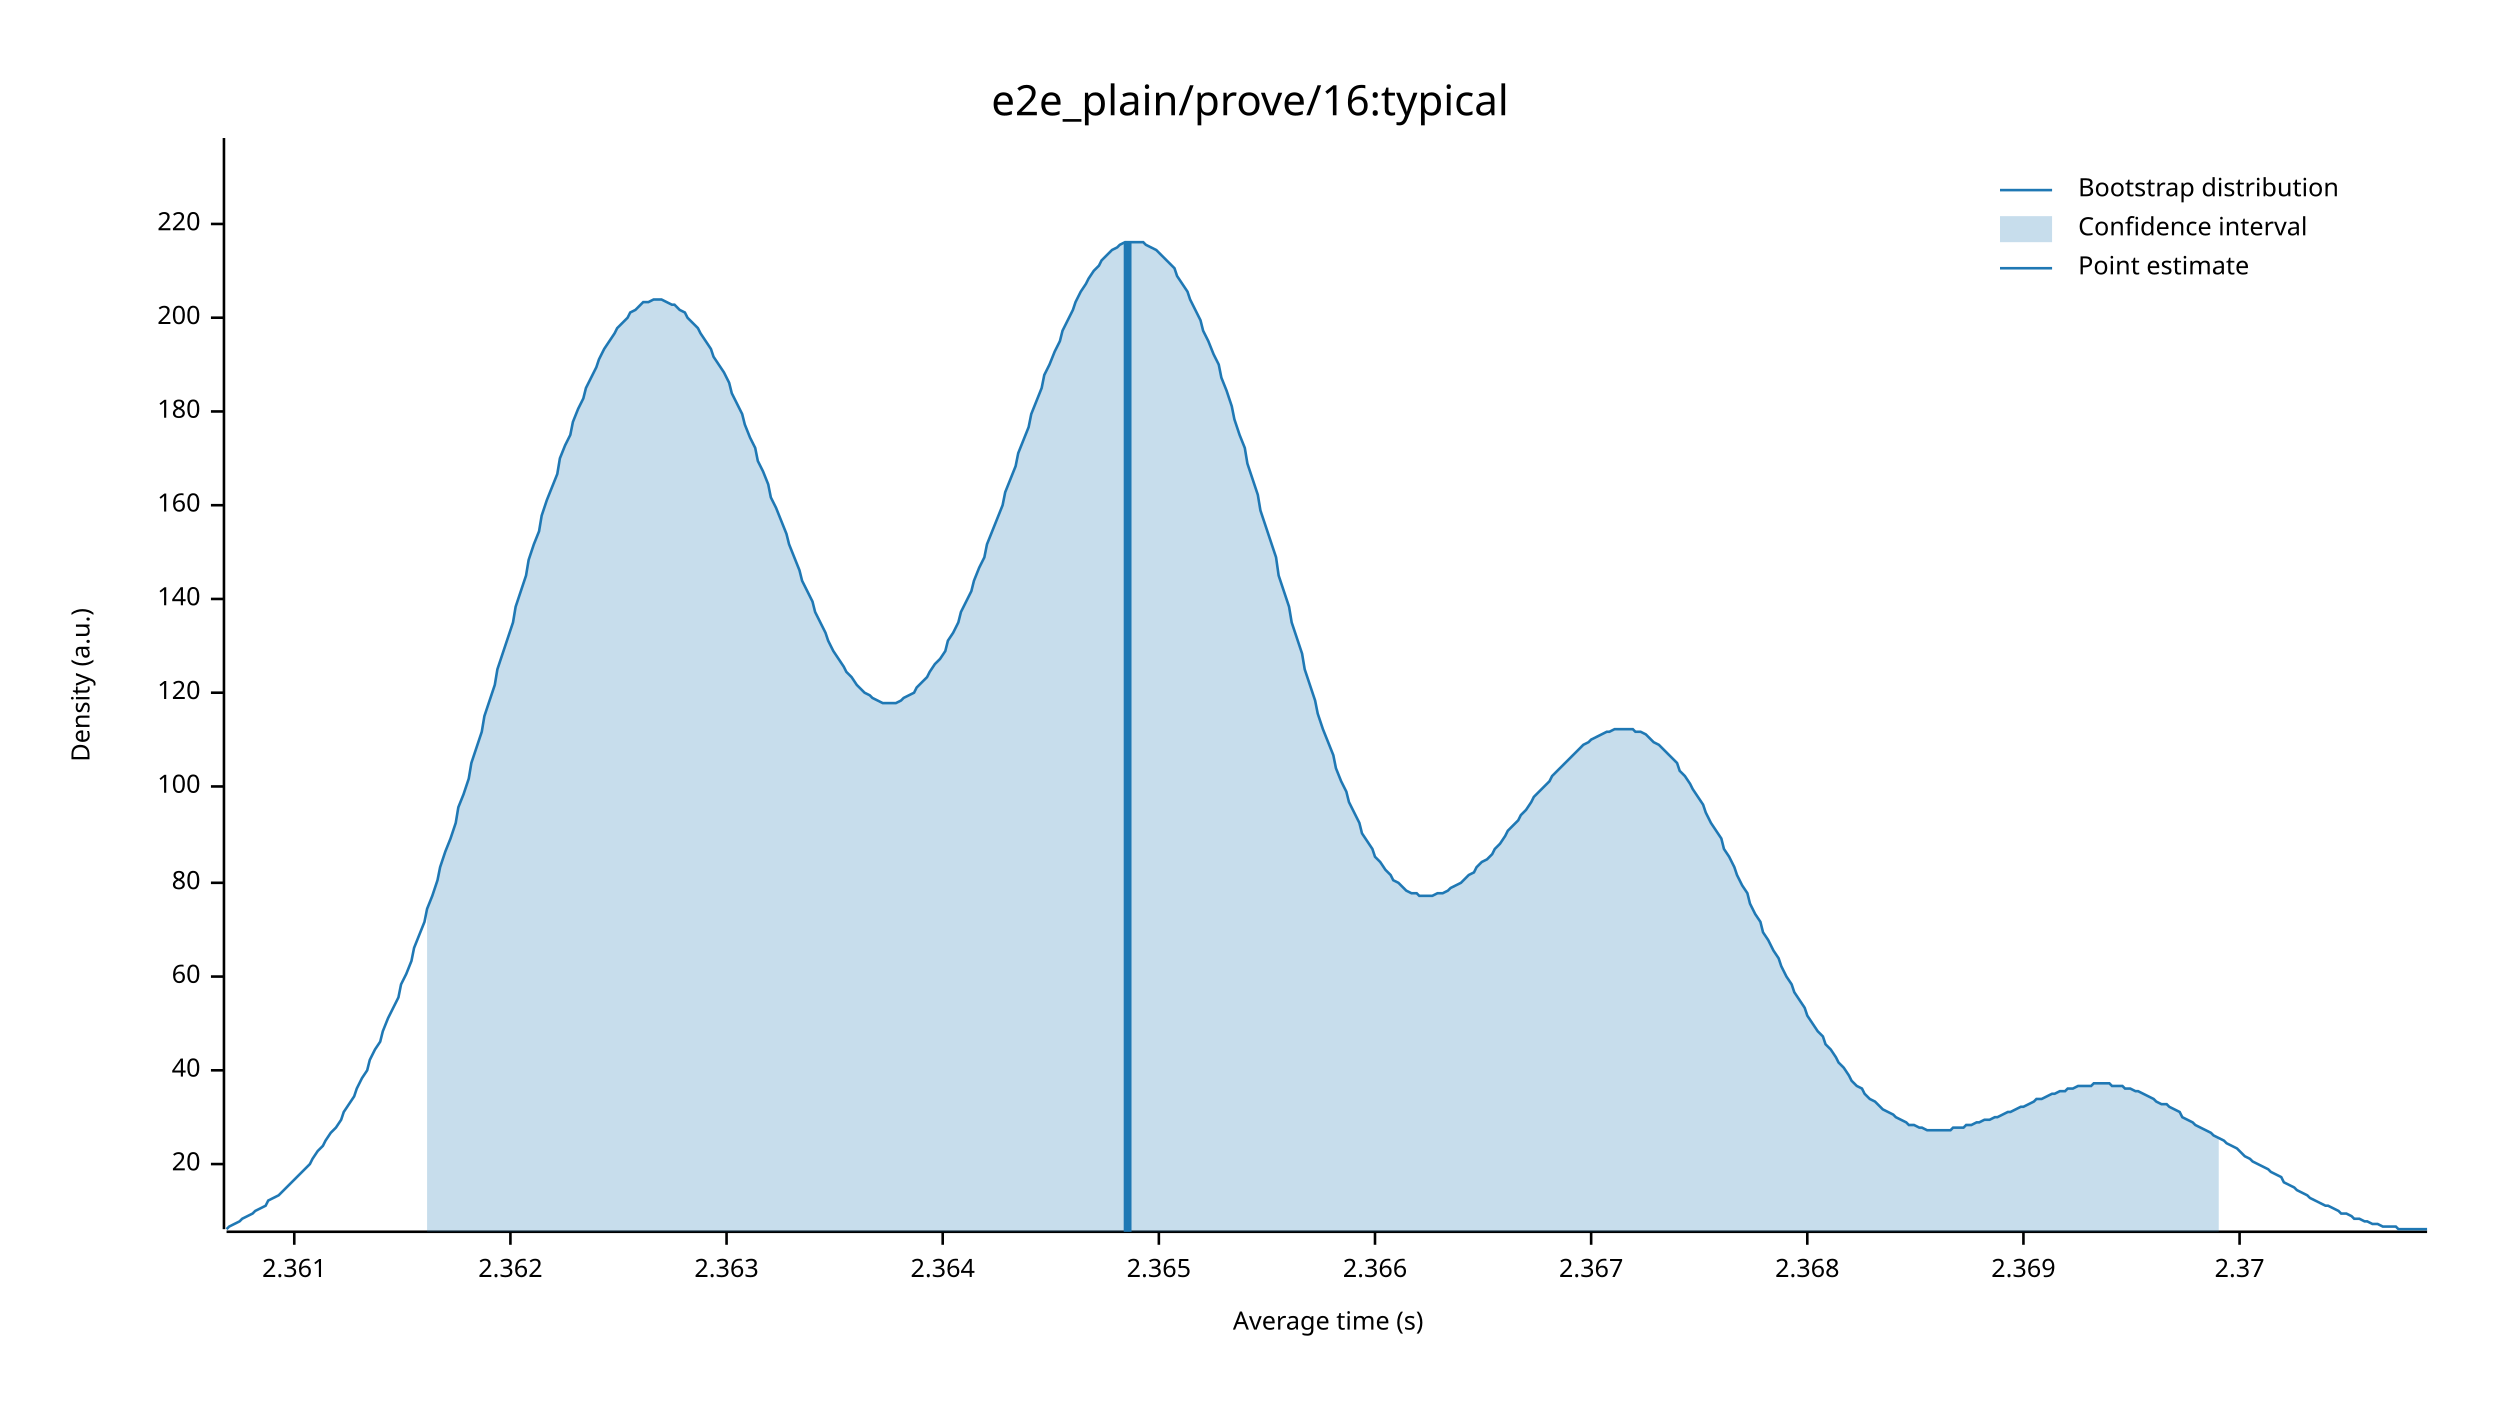
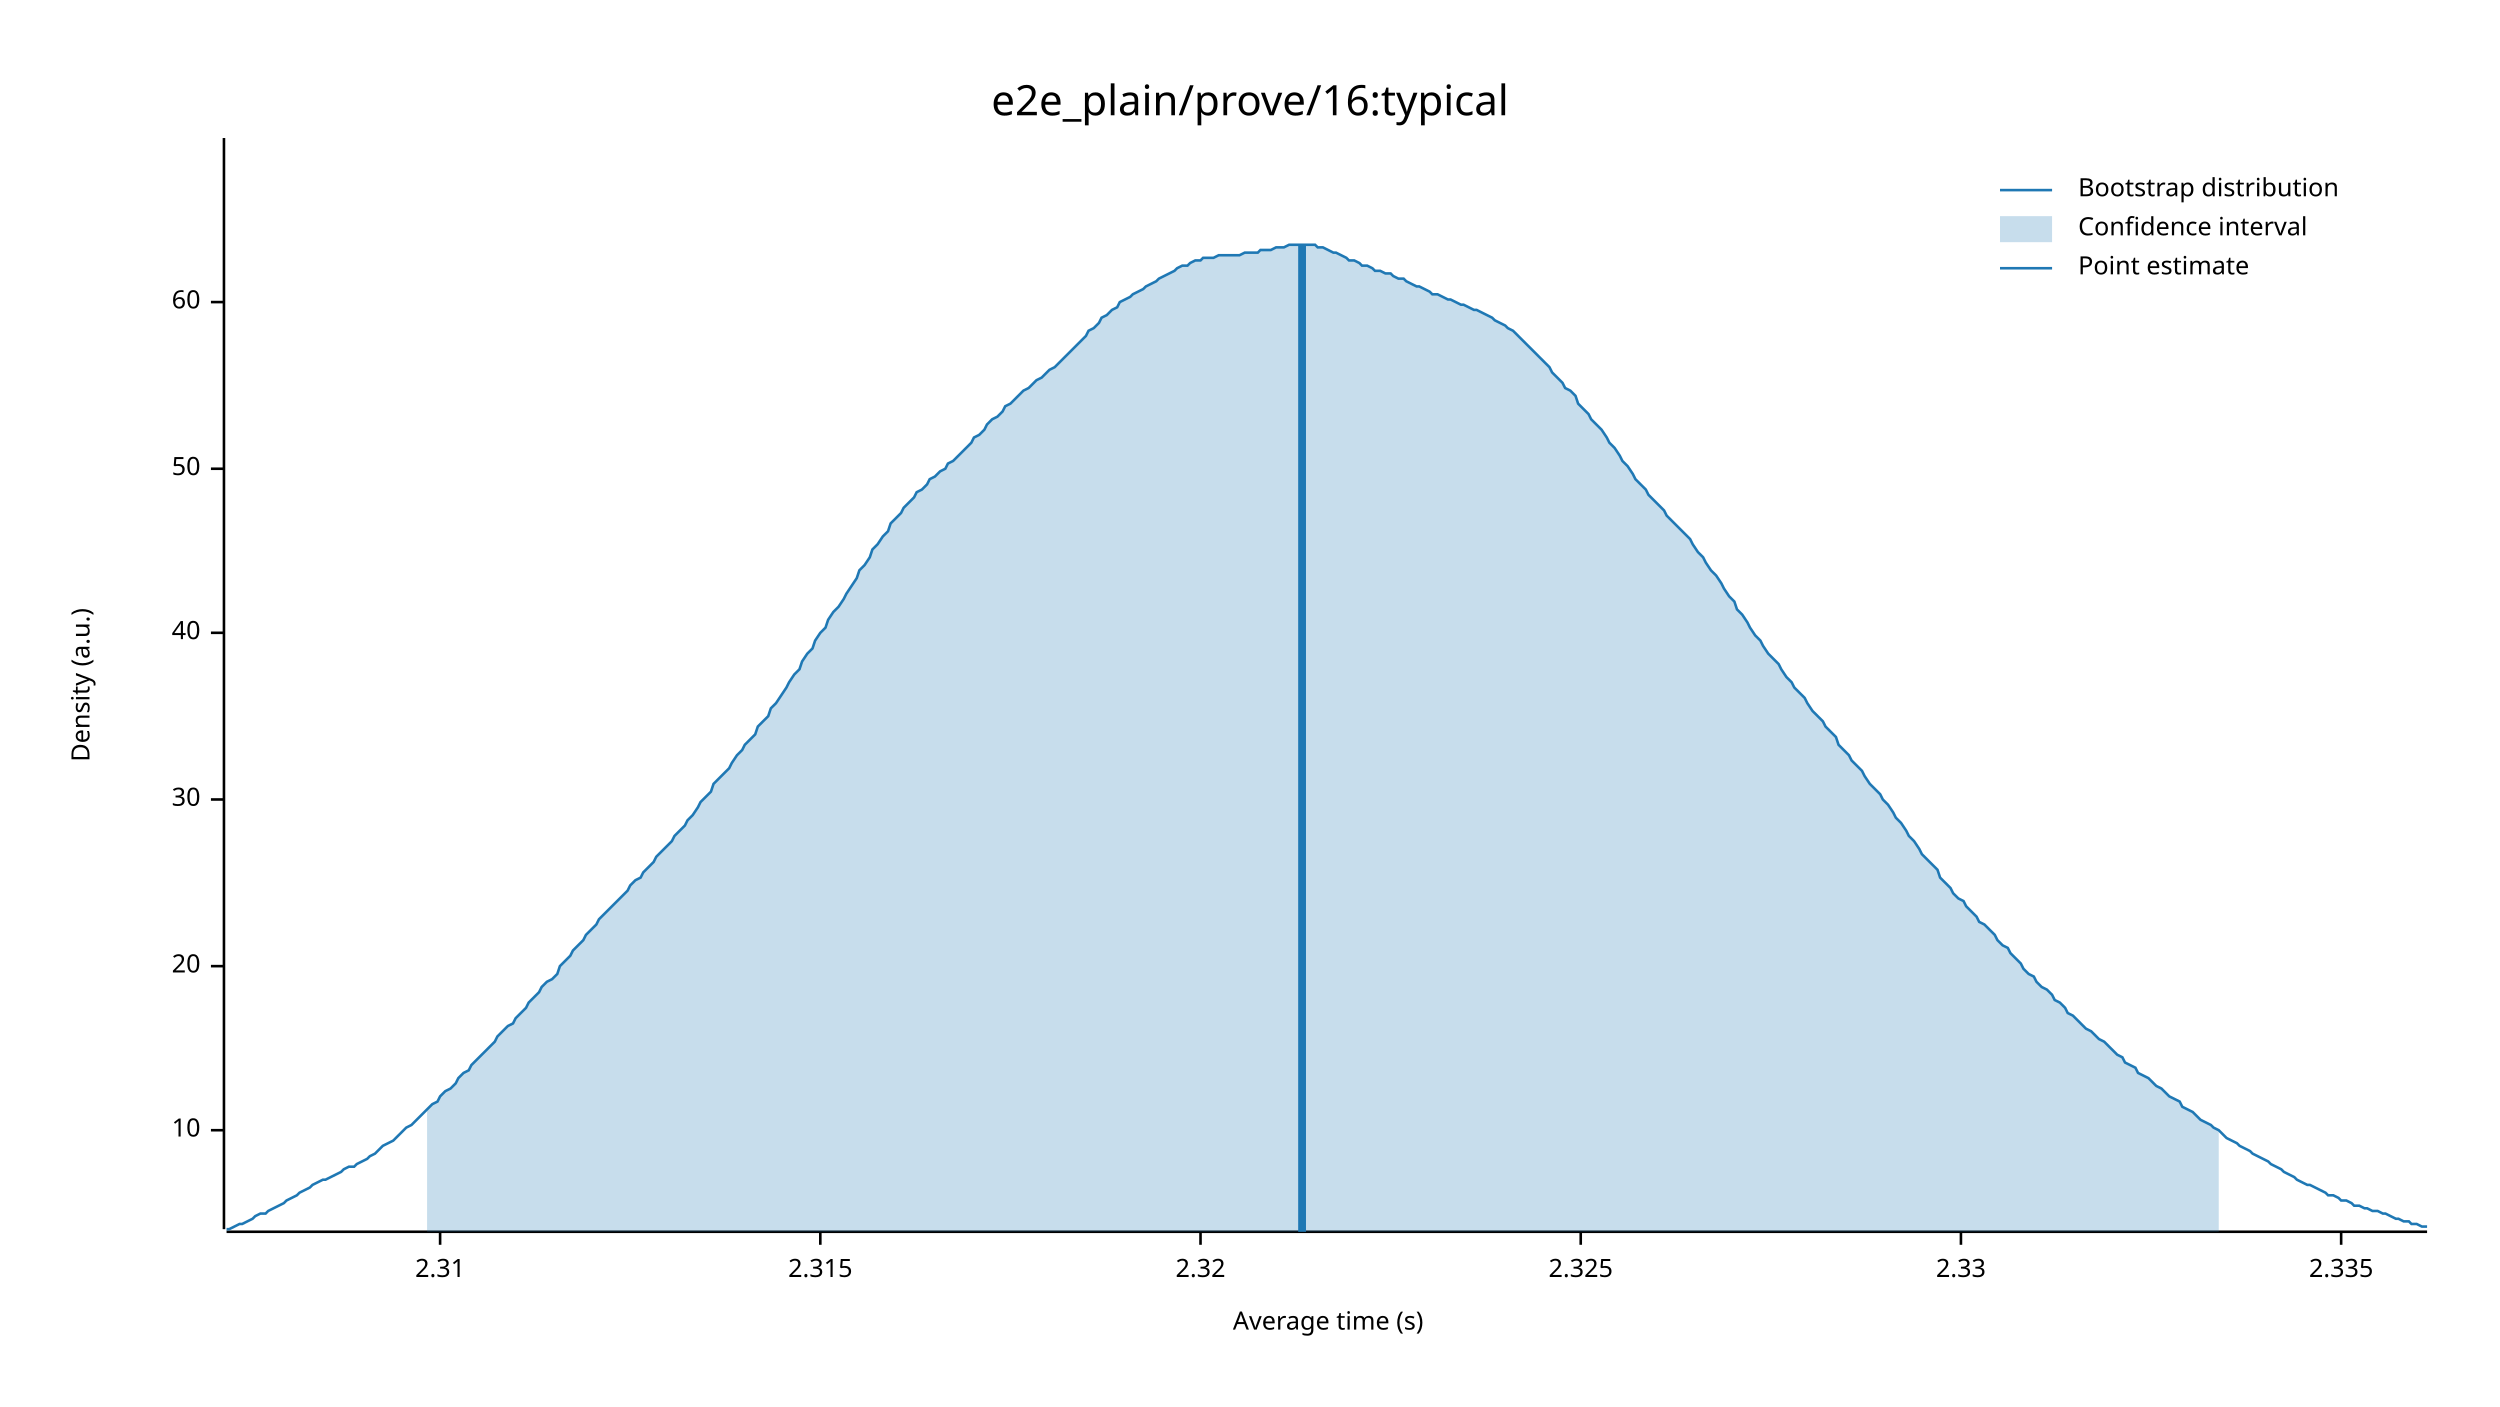
<svg xmlns="http://www.w3.org/2000/svg" width="960" height="540" viewBox="0 0 960 540">
  <text x="480" y="32" dy="0.76em" text-anchor="middle" font-family="sans-serif" font-size="16.129" opacity="1" fill="#000000">
e2e_plain/prove/16:typical
</text>
  <text x="27" y="263" dy="0.76em" text-anchor="middle" font-family="sans-serif" font-size="9.677" opacity="1" fill="#000000" transform="rotate(270, 27, 263)">
Density (a.u.)
</text>
  <text x="510" y="513" dy="-0.5ex" text-anchor="middle" font-family="sans-serif" font-size="9.677" opacity="1" fill="#000000">
Average time (s)
</text>
  <polyline fill="none" opacity="1" stroke="#000000" stroke-width="1" points="86,53 86,472 " />
-   <text x="77" y="447" dy="0.5ex" text-anchor="end" font-family="sans-serif" font-size="9.677" opacity="1" fill="#000000">
+   <text x="77" y="434" dy="0.5ex" text-anchor="end" font-family="sans-serif" font-size="9.677" opacity="1" fill="#000000">
+ 10
+ </text>
+   <polyline fill="none" opacity="1" stroke="#000000" stroke-width="1" points="81,434 86,434 " />
+   <text x="77" y="371" dy="0.5ex" text-anchor="end" font-family="sans-serif" font-size="9.677" opacity="1" fill="#000000">
20
</text>
-   <polyline fill="none" opacity="1" stroke="#000000" stroke-width="1" points="81,447 86,447 " />
-   <text x="77" y="411" dy="0.5ex" text-anchor="end" font-family="sans-serif" font-size="9.677" opacity="1" fill="#000000">
+   <polyline fill="none" opacity="1" stroke="#000000" stroke-width="1" points="81,371 86,371 " />
+   <text x="77" y="307" dy="0.5ex" text-anchor="end" font-family="sans-serif" font-size="9.677" opacity="1" fill="#000000">
+ 30
+ </text>
+   <polyline fill="none" opacity="1" stroke="#000000" stroke-width="1" points="81,307 86,307 " />
+   <text x="77" y="243" dy="0.5ex" text-anchor="end" font-family="sans-serif" font-size="9.677" opacity="1" fill="#000000">
40
</text>
-   <polyline fill="none" opacity="1" stroke="#000000" stroke-width="1" points="81,411 86,411 " />
-   <text x="77" y="375" dy="0.5ex" text-anchor="end" font-family="sans-serif" font-size="9.677" opacity="1" fill="#000000">
+   <polyline fill="none" opacity="1" stroke="#000000" stroke-width="1" points="81,243 86,243 " />
+   <text x="77" y="180" dy="0.5ex" text-anchor="end" font-family="sans-serif" font-size="9.677" opacity="1" fill="#000000">
+ 50
+ </text>
+   <polyline fill="none" opacity="1" stroke="#000000" stroke-width="1" points="81,180 86,180 " />
+   <text x="77" y="116" dy="0.5ex" text-anchor="end" font-family="sans-serif" font-size="9.677" opacity="1" fill="#000000">
60
</text>
-   <polyline fill="none" opacity="1" stroke="#000000" stroke-width="1" points="81,375 86,375 " />
-   <text x="77" y="339" dy="0.5ex" text-anchor="end" font-family="sans-serif" font-size="9.677" opacity="1" fill="#000000">
- 80
+   <polyline fill="none" opacity="1" stroke="#000000" stroke-width="1" points="81,116 86,116 " />
+   <polyline fill="none" opacity="1" stroke="#000000" stroke-width="1" points="87,473 932,473 " />
+   <text x="169" y="483" dy="0.76em" text-anchor="middle" font-family="sans-serif" font-size="9.677" opacity="1" fill="#000000">
+ 2.31
</text>
-   <polyline fill="none" opacity="1" stroke="#000000" stroke-width="1" points="81,339 86,339 " />
-   <text x="77" y="302" dy="0.5ex" text-anchor="end" font-family="sans-serif" font-size="9.677" opacity="1" fill="#000000">
- 100
+   <polyline fill="none" opacity="1" stroke="#000000" stroke-width="1" points="169,473 169,478 " />
+   <text x="315" y="483" dy="0.76em" text-anchor="middle" font-family="sans-serif" font-size="9.677" opacity="1" fill="#000000">
+ 2.315
</text>
-   <polyline fill="none" opacity="1" stroke="#000000" stroke-width="1" points="81,302 86,302 " />
-   <text x="77" y="266" dy="0.5ex" text-anchor="end" font-family="sans-serif" font-size="9.677" opacity="1" fill="#000000">
- 120
+   <polyline fill="none" opacity="1" stroke="#000000" stroke-width="1" points="315,473 315,478 " />
+   <text x="461" y="483" dy="0.76em" text-anchor="middle" font-family="sans-serif" font-size="9.677" opacity="1" fill="#000000">
+ 2.32
</text>
-   <polyline fill="none" opacity="1" stroke="#000000" stroke-width="1" points="81,266 86,266 " />
-   <text x="77" y="230" dy="0.5ex" text-anchor="end" font-family="sans-serif" font-size="9.677" opacity="1" fill="#000000">
- 140
+   <polyline fill="none" opacity="1" stroke="#000000" stroke-width="1" points="461,473 461,478 " />
+   <text x="607" y="483" dy="0.76em" text-anchor="middle" font-family="sans-serif" font-size="9.677" opacity="1" fill="#000000">
+ 2.325
</text>
-   <polyline fill="none" opacity="1" stroke="#000000" stroke-width="1" points="81,230 86,230 " />
-   <text x="77" y="194" dy="0.5ex" text-anchor="end" font-family="sans-serif" font-size="9.677" opacity="1" fill="#000000">
- 160
+   <polyline fill="none" opacity="1" stroke="#000000" stroke-width="1" points="607,473 607,478 " />
+   <text x="753" y="483" dy="0.76em" text-anchor="middle" font-family="sans-serif" font-size="9.677" opacity="1" fill="#000000">
+ 2.33
</text>
-   <polyline fill="none" opacity="1" stroke="#000000" stroke-width="1" points="81,194 86,194 " />
-   <text x="77" y="158" dy="0.5ex" text-anchor="end" font-family="sans-serif" font-size="9.677" opacity="1" fill="#000000">
- 180
+   <polyline fill="none" opacity="1" stroke="#000000" stroke-width="1" points="753,473 753,478 " />
+   <text x="899" y="483" dy="0.76em" text-anchor="middle" font-family="sans-serif" font-size="9.677" opacity="1" fill="#000000">
+ 2.335
</text>
-   <polyline fill="none" opacity="1" stroke="#000000" stroke-width="1" points="81,158 86,158 " />
-   <text x="77" y="122" dy="0.5ex" text-anchor="end" font-family="sans-serif" font-size="9.677" opacity="1" fill="#000000">
- 200
- </text>
-   <polyline fill="none" opacity="1" stroke="#000000" stroke-width="1" points="81,122 86,122 " />
-   <text x="77" y="86" dy="0.5ex" text-anchor="end" font-family="sans-serif" font-size="9.677" opacity="1" fill="#000000">
- 220
- </text>
-   <polyline fill="none" opacity="1" stroke="#000000" stroke-width="1" points="81,86 86,86 " />
-   <polyline fill="none" opacity="1" stroke="#000000" stroke-width="1" points="87,473 932,473 " />
-   <text x="113" y="483" dy="0.76em" text-anchor="middle" font-family="sans-serif" font-size="9.677" opacity="1" fill="#000000">
- 2.361
- </text>
-   <polyline fill="none" opacity="1" stroke="#000000" stroke-width="1" points="113,473 113,478 " />
-   <text x="196" y="483" dy="0.76em" text-anchor="middle" font-family="sans-serif" font-size="9.677" opacity="1" fill="#000000">
- 2.362
- </text>
-   <polyline fill="none" opacity="1" stroke="#000000" stroke-width="1" points="196,473 196,478 " />
-   <text x="279" y="483" dy="0.76em" text-anchor="middle" font-family="sans-serif" font-size="9.677" opacity="1" fill="#000000">
- 2.363
- </text>
-   <polyline fill="none" opacity="1" stroke="#000000" stroke-width="1" points="279,473 279,478 " />
-   <text x="362" y="483" dy="0.76em" text-anchor="middle" font-family="sans-serif" font-size="9.677" opacity="1" fill="#000000">
- 2.364
- </text>
-   <polyline fill="none" opacity="1" stroke="#000000" stroke-width="1" points="362,473 362,478 " />
-   <text x="445" y="483" dy="0.76em" text-anchor="middle" font-family="sans-serif" font-size="9.677" opacity="1" fill="#000000">
- 2.365
- </text>
-   <polyline fill="none" opacity="1" stroke="#000000" stroke-width="1" points="445,473 445,478 " />
-   <text x="528" y="483" dy="0.76em" text-anchor="middle" font-family="sans-serif" font-size="9.677" opacity="1" fill="#000000">
- 2.366
- </text>
-   <polyline fill="none" opacity="1" stroke="#000000" stroke-width="1" points="528,473 528,478 " />
-   <text x="611" y="483" dy="0.76em" text-anchor="middle" font-family="sans-serif" font-size="9.677" opacity="1" fill="#000000">
- 2.367
- </text>
-   <polyline fill="none" opacity="1" stroke="#000000" stroke-width="1" points="611,473 611,478 " />
-   <text x="694" y="483" dy="0.76em" text-anchor="middle" font-family="sans-serif" font-size="9.677" opacity="1" fill="#000000">
- 2.368
- </text>
-   <polyline fill="none" opacity="1" stroke="#000000" stroke-width="1" points="694,473 694,478 " />
-   <text x="777" y="483" dy="0.76em" text-anchor="middle" font-family="sans-serif" font-size="9.677" opacity="1" fill="#000000">
- 2.369
- </text>
-   <polyline fill="none" opacity="1" stroke="#000000" stroke-width="1" points="777,473 777,478 " />
-   <text x="860" y="483" dy="0.76em" text-anchor="middle" font-family="sans-serif" font-size="9.677" opacity="1" fill="#000000">
- 2.37
- </text>
-   <polyline fill="none" opacity="1" stroke="#000000" stroke-width="1" points="860,473 860,478 " />
-   <polyline fill="none" opacity="1" stroke="#1F78B4" stroke-width="1" points="87,472 88,471 90,470 92,469 93,468 95,467 97,466 98,465 100,464 102,463 103,461 105,460 107,459 109,457 110,456 112,454 114,452 115,451 117,449 119,447 120,445 122,442 124,440 125,438 127,435 129,433 131,430 132,427 134,424 136,421 137,418 139,414 141,411 142,407 144,403 146,400 147,396 149,391 151,387 153,383 154,378 156,374 158,369 159,364 161,359 163,354 164,349 166,344 168,338 169,333 171,327 173,322 175,316 176,310 178,305 180,299 181,293 183,287 185,281 186,275 188,269 190,263 191,257 193,251 195,245 197,239 198,233 200,227 202,221 203,215 205,209 207,204 208,198 210,192 212,187 214,182 215,176 217,171 219,167 220,162 222,157 224,153 225,149 227,145 229,141 230,138 232,134 234,131 236,128 237,126 239,124 241,122 242,120 244,119 246,117 247,116 249,116 251,115 252,115 254,115 256,116 258,117 259,117 261,119 263,120 264,122 266,124 268,126 269,128 271,131 273,134 274,137 276,140 278,143 280,147 281,151 283,155 285,159 286,163 288,168 290,172 291,177 293,181 295,186 296,191 298,195 300,200 302,205 303,209 305,214 307,219 308,223 310,227 312,231 313,235 315,239 317,243 318,246 320,250 322,253 324,256 325,258 327,260 329,263 330,264 332,266 334,267 335,268 337,269 339,270 341,270 342,270 344,270 346,269 347,268 349,267 351,266 352,264 354,262 356,260 357,258 359,255 361,253 363,250 364,246 366,243 368,239 369,235 371,231 373,227 374,223 376,218 378,214 379,209 381,204 383,199 385,194 386,189 388,184 390,179 391,174 393,169 395,164 396,159 398,154 400,149 401,144 403,140 405,135 407,131 408,127 410,123 412,119 413,116 415,112 417,109 418,107 420,104 422,102 423,100 425,98 427,96 429,95 430,94 432,93 434,93 435,93 437,93 439,93 440,94 442,95 444,96 445,97 447,99 449,101 451,103 452,106 454,109 456,112 457,115 459,119 461,123 462,127 464,131 466,136 468,140 469,145 471,150 473,156 474,161 476,167 478,172 479,178 481,184 483,190 484,196 486,202 488,208 490,214 491,221 493,227 495,233 496,239 498,245 500,251 501,257 503,263 505,269 506,274 508,280 510,285 512,290 513,295 515,300 517,304 518,308 520,312 522,316 523,320 525,323 527,326 528,329 530,331 532,334 534,336 535,338 537,339 539,341 540,342 542,343 544,343 545,344 547,344 549,344 550,344 552,343 554,343 556,342 557,341 559,340 561,339 562,338 564,336 566,335 567,333 569,331 571,330 573,328 574,326 576,324 578,321 579,319 581,317 583,315 584,313 586,311 588,308 589,306 591,304 593,302 595,300 596,298 598,296 600,294 601,293 603,291 605,289 606,288 608,286 610,285 611,284 613,283 615,282 617,281 618,281 620,280 622,280 623,280 625,280 627,280 628,281 630,281 632,282 633,283 635,285 637,286 639,288 640,289 642,291 644,293 645,296 647,298 649,301 650,303 652,306 654,309 655,312 657,316 659,319 661,322 662,326 664,329 666,333 667,336 669,340 671,343 672,347 674,351 676,354 677,358 679,361 681,365 683,368 684,371 686,375 688,378 689,381 691,384 693,387 694,390 696,393 698,396 700,398 701,401 703,403 705,406 706,408 708,410 710,413 711,415 713,417 715,418 716,420 718,422 720,423 722,425 723,426 725,427 727,428 728,429 730,430 732,431 733,432 735,432 737,433 738,433 740,434 742,434 744,434 745,434 747,434 749,434 750,433 752,433 754,433 755,432 757,432 759,431 760,431 762,430 764,430 766,429 767,429 769,428 771,427 772,427 774,426 776,425 777,425 779,424 781,423 782,422 784,422 786,421 788,420 789,420 791,419 793,419 794,418 796,418 798,417 799,417 801,417 803,417 804,416 806,416 808,416 810,416 811,417 813,417 815,417 816,418 818,418 820,419 821,419 823,420 825,421 827,422 828,423 830,424 832,424 833,425 835,426 837,427 838,429 840,430 842,431 843,432 845,433 847,434 849,435 850,436 852,437 854,438 855,439 857,440 859,441 860,442 862,444 864,445 865,446 867,447 869,448 871,449 872,450 874,451 876,452 877,454 879,455 881,456 882,457 884,458 886,459 887,460 889,461 891,462 893,463 894,463 896,464 898,465 899,466 901,466 903,467 904,468 906,468 908,469 909,469 911,470 913,470 915,471 916,471 918,471 920,471 921,472 923,472 925,472 926,472 928,472 930,472 932,472 " />
-   <polygon opacity="0.25" fill="#1F78B4" points="164,349 166,344 168,338 169,333 171,327 173,322 175,316 176,310 178,305 180,299 181,293 183,287 185,281 186,275 188,269 190,263 191,257 193,251 195,245 197,239 198,233 200,227 202,221 203,215 205,209 207,204 208,198 210,192 212,187 214,182 215,176 217,171 219,167 220,162 222,157 224,153 225,149 227,145 229,141 230,138 232,134 234,131 236,128 237,126 239,124 241,122 242,120 244,119 246,117 247,116 249,116 251,115 252,115 254,115 256,116 258,117 259,117 261,119 263,120 264,122 266,124 268,126 269,128 271,131 273,134 274,137 276,140 278,143 280,147 281,151 283,155 285,159 286,163 288,168 290,172 291,177 293,181 295,186 296,191 298,195 300,200 302,205 303,209 305,214 307,219 308,223 310,227 312,231 313,235 315,239 317,243 318,246 320,250 322,253 324,256 325,258 327,260 329,263 330,264 332,266 334,267 335,268 337,269 339,270 341,270 342,270 344,270 346,269 347,268 349,267 351,266 352,264 354,262 356,260 357,258 359,255 361,253 363,250 364,246 366,243 368,239 369,235 371,231 373,227 374,223 376,218 378,214 379,209 381,204 383,199 385,194 386,189 388,184 390,179 391,174 393,169 395,164 396,159 398,154 400,149 401,144 403,140 405,135 407,131 408,127 410,123 412,119 413,116 415,112 417,109 418,107 420,104 422,102 423,100 425,98 427,96 429,95 430,94 432,93 434,93 435,93 437,93 439,93 440,94 442,95 444,96 445,97 447,99 449,101 451,103 452,106 454,109 456,112 457,115 459,119 461,123 462,127 464,131 466,136 468,140 469,145 471,150 473,156 474,161 476,167 478,172 479,178 481,184 483,190 484,196 486,202 488,208 490,214 491,221 493,227 495,233 496,239 498,245 500,251 501,257 503,263 505,269 506,274 508,280 510,285 512,290 513,295 515,300 517,304 518,308 520,312 522,316 523,320 525,323 527,326 528,329 530,331 532,334 534,336 535,338 537,339 539,341 540,342 542,343 544,343 545,344 547,344 549,344 550,344 552,343 554,343 556,342 557,341 559,340 561,339 562,338 564,336 566,335 567,333 569,331 571,330 573,328 574,326 576,324 578,321 579,319 581,317 583,315 584,313 586,311 588,308 589,306 591,304 593,302 595,300 596,298 598,296 600,294 601,293 603,291 605,289 606,288 608,286 610,285 611,284 613,283 615,282 617,281 618,281 620,280 622,280 623,280 625,280 627,280 628,281 630,281 632,282 633,283 635,285 637,286 639,288 640,289 642,291 644,293 645,296 647,298 649,301 650,303 652,306 654,309 655,312 657,316 659,319 661,322 662,326 664,329 666,333 667,336 669,340 671,343 672,347 674,351 676,354 677,358 679,361 681,365 683,368 684,371 686,375 688,378 689,381 691,384 693,387 694,390 696,393 698,396 700,398 701,401 703,403 705,406 706,408 708,410 710,413 711,415 713,417 715,418 716,420 718,422 720,423 722,425 723,426 725,427 727,428 728,429 730,430 732,431 733,432 735,432 737,433 738,433 740,434 742,434 744,434 745,434 747,434 749,434 750,433 752,433 754,433 755,432 757,432 759,431 760,431 762,430 764,430 766,429 767,429 769,428 771,427 772,427 774,426 776,425 777,425 779,424 781,423 782,422 784,422 786,421 788,420 789,420 791,419 793,419 794,418 796,418 798,417 799,417 801,417 803,417 804,416 806,416 808,416 810,416 811,417 813,417 815,417 816,418 818,418 820,419 821,419 823,420 825,421 827,422 828,423 830,424 832,424 833,425 835,426 837,427 838,429 840,430 842,431 843,432 845,433 847,434 849,435 850,436 852,437 852,473 164,473 " />
-   <polyline fill="none" opacity="1" stroke="#1F78B4" stroke-width="3" points="433,473 433,93 " />
+   <polyline fill="none" opacity="1" stroke="#000000" stroke-width="1" points="899,473 899,478 " />
+   <polyline fill="none" opacity="1" stroke="#1F78B4" stroke-width="1" points="87,472 88,472 90,471 92,470 93,470 95,469 97,468 98,467 100,466 102,466 103,465 105,464 107,463 109,462 110,461 112,460 114,459 115,458 117,457 119,456 120,455 122,454 124,453 125,453 127,452 129,451 131,450 132,449 134,448 136,448 137,447 139,446 141,445 142,444 144,443 146,441 147,440 149,439 151,438 153,436 154,435 156,433 158,432 159,431 161,429 163,427 164,426 166,424 168,423 169,421 171,419 173,418 175,416 176,414 178,412 180,411 181,409 183,407 185,405 186,404 188,402 190,400 191,398 193,396 195,394 197,393 198,391 200,389 202,387 203,385 205,383 207,381 208,379 210,377 212,376 214,374 215,371 217,369 219,367 220,365 222,363 224,361 225,359 227,357 229,355 230,353 232,351 234,349 236,347 237,346 239,344 241,342 242,340 244,338 246,337 247,335 249,333 251,331 252,329 254,327 256,325 258,323 259,321 261,319 263,317 264,315 266,313 268,310 269,308 271,306 273,304 274,301 276,299 278,297 280,295 281,293 283,290 285,288 286,286 288,284 290,282 291,279 293,277 295,275 296,272 298,270 300,267 302,264 303,262 305,259 307,257 308,254 310,251 312,249 313,246 315,243 317,241 318,238 320,235 322,233 324,230 325,228 327,225 329,222 330,219 332,217 334,214 335,211 337,209 339,206 341,204 342,201 344,199 346,197 347,195 349,193 351,191 352,189 354,188 356,186 357,184 359,183 361,181 363,180 364,178 366,177 368,175 369,174 371,172 373,170 374,168 376,167 378,165 379,163 381,161 383,160 385,158 386,156 388,155 390,153 391,152 393,150 395,149 396,148 398,146 400,145 401,144 403,142 405,141 407,139 408,138 410,136 412,134 413,133 415,131 417,129 418,127 420,126 422,124 423,122 425,121 427,119 429,118 430,116 432,115 434,114 435,113 437,112 439,111 440,110 442,109 444,108 445,107 447,106 449,105 451,104 452,103 454,102 456,102 457,101 459,100 461,100 462,99 464,99 466,99 468,98 469,98 471,98 473,98 474,98 476,98 478,97 479,97 481,97 483,97 484,96 486,96 488,96 490,95 491,95 493,95 495,94 496,94 498,94 500,94 501,94 503,94 505,94 506,95 508,95 510,96 512,97 513,97 515,98 517,99 518,100 520,100 522,101 523,102 525,102 527,103 528,104 530,104 532,105 534,105 535,106 537,107 539,107 540,108 542,109 544,110 545,110 547,111 549,112 550,113 552,113 554,114 556,115 557,115 559,116 561,117 562,117 564,118 566,119 567,119 569,120 571,121 573,122 574,123 576,124 578,125 579,126 581,127 583,129 584,130 586,132 588,134 589,135 591,137 593,139 595,141 596,143 598,145 600,147 601,149 603,150 605,152 606,155 608,157 610,159 611,161 613,163 615,165 617,168 618,170 620,172 622,175 623,177 625,179 627,182 628,184 630,186 632,188 633,190 635,192 637,194 639,196 640,198 642,200 644,202 645,203 647,205 649,207 650,209 652,212 654,214 655,216 657,219 659,221 661,224 662,226 664,229 666,231 667,234 669,236 671,239 672,241 674,244 676,246 677,248 679,251 681,253 683,255 684,257 686,260 688,262 689,264 691,266 693,268 694,270 696,273 698,275 700,277 701,279 703,281 705,283 706,286 708,288 710,290 711,292 713,294 715,296 716,298 718,301 720,303 722,305 723,307 725,309 727,312 728,314 730,316 732,319 733,321 735,323 737,326 738,328 740,330 742,332 744,334 745,337 747,339 749,341 750,343 752,345 754,346 755,348 757,350 759,352 760,354 762,355 764,357 766,359 767,361 769,363 771,364 772,366 774,368 776,370 777,372 779,374 781,375 782,377 784,379 786,380 788,382 789,384 791,385 793,387 794,389 796,390 798,392 799,393 801,395 803,396 804,397 806,399 808,400 810,402 811,403 813,405 815,406 816,408 818,409 820,410 821,412 823,413 825,414 827,416 828,417 830,418 832,420 833,421 835,422 837,423 838,425 840,426 842,427 843,428 845,430 847,431 849,432 850,433 852,434 854,436 855,437 857,438 859,439 860,440 862,441 864,442 865,443 867,444 869,445 871,446 872,447 874,448 876,449 877,450 879,451 881,452 882,453 884,454 886,455 887,455 889,456 891,457 893,458 894,459 896,459 898,460 899,461 901,461 903,462 904,463 906,463 908,464 909,464 911,465 913,465 915,466 916,466 918,467 920,468 921,468 923,469 925,469 926,470 928,470 930,471 932,471 " />
+   <polygon opacity="0.25" fill="#1F78B4" points="164,426 166,424 168,423 169,421 171,419 173,418 175,416 176,414 178,412 180,411 181,409 183,407 185,405 186,404 188,402 190,400 191,398 193,396 195,394 197,393 198,391 200,389 202,387 203,385 205,383 207,381 208,379 210,377 212,376 214,374 215,371 217,369 219,367 220,365 222,363 224,361 225,359 227,357 229,355 230,353 232,351 234,349 236,347 237,346 239,344 241,342 242,340 244,338 246,337 247,335 249,333 251,331 252,329 254,327 256,325 258,323 259,321 261,319 263,317 264,315 266,313 268,310 269,308 271,306 273,304 274,301 276,299 278,297 280,295 281,293 283,290 285,288 286,286 288,284 290,282 291,279 293,277 295,275 296,272 298,270 300,267 302,264 303,262 305,259 307,257 308,254 310,251 312,249 313,246 315,243 317,241 318,238 320,235 322,233 324,230 325,228 327,225 329,222 330,219 332,217 334,214 335,211 337,209 339,206 341,204 342,201 344,199 346,197 347,195 349,193 351,191 352,189 354,188 356,186 357,184 359,183 361,181 363,180 364,178 366,177 368,175 369,174 371,172 373,170 374,168 376,167 378,165 379,163 381,161 383,160 385,158 386,156 388,155 390,153 391,152 393,150 395,149 396,148 398,146 400,145 401,144 403,142 405,141 407,139 408,138 410,136 412,134 413,133 415,131 417,129 418,127 420,126 422,124 423,122 425,121 427,119 429,118 430,116 432,115 434,114 435,113 437,112 439,111 440,110 442,109 444,108 445,107 447,106 449,105 451,104 452,103 454,102 456,102 457,101 459,100 461,100 462,99 464,99 466,99 468,98 469,98 471,98 473,98 474,98 476,98 478,97 479,97 481,97 483,97 484,96 486,96 488,96 490,95 491,95 493,95 495,94 496,94 498,94 500,94 501,94 503,94 505,94 506,95 508,95 510,96 512,97 513,97 515,98 517,99 518,100 520,100 522,101 523,102 525,102 527,103 528,104 530,104 532,105 534,105 535,106 537,107 539,107 540,108 542,109 544,110 545,110 547,111 549,112 550,113 552,113 554,114 556,115 557,115 559,116 561,117 562,117 564,118 566,119 567,119 569,120 571,121 573,122 574,123 576,124 578,125 579,126 581,127 583,129 584,130 586,132 588,134 589,135 591,137 593,139 595,141 596,143 598,145 600,147 601,149 603,150 605,152 606,155 608,157 610,159 611,161 613,163 615,165 617,168 618,170 620,172 622,175 623,177 625,179 627,182 628,184 630,186 632,188 633,190 635,192 637,194 639,196 640,198 642,200 644,202 645,203 647,205 649,207 650,209 652,212 654,214 655,216 657,219 659,221 661,224 662,226 664,229 666,231 667,234 669,236 671,239 672,241 674,244 676,246 677,248 679,251 681,253 683,255 684,257 686,260 688,262 689,264 691,266 693,268 694,270 696,273 698,275 700,277 701,279 703,281 705,283 706,286 708,288 710,290 711,292 713,294 715,296 716,298 718,301 720,303 722,305 723,307 725,309 727,312 728,314 730,316 732,319 733,321 735,323 737,326 738,328 740,330 742,332 744,334 745,337 747,339 749,341 750,343 752,345 754,346 755,348 757,350 759,352 760,354 762,355 764,357 766,359 767,361 769,363 771,364 772,366 774,368 776,370 777,372 779,374 781,375 782,377 784,379 786,380 788,382 789,384 791,385 793,387 794,389 796,390 798,392 799,393 801,395 803,396 804,397 806,399 808,400 810,402 811,403 813,405 815,406 816,408 818,409 820,410 821,412 823,413 825,414 827,416 828,417 830,418 832,420 833,421 835,422 837,423 838,425 840,426 842,427 843,428 845,430 847,431 849,432 850,433 852,434 852,473 164,473 " />
+   <polyline fill="none" opacity="1" stroke="#1F78B4" stroke-width="3" points="500,473 500,94 " />
  <text x="798" y="68" dy="0.76em" text-anchor="start" font-family="sans-serif" font-size="9.677" opacity="1" fill="#000000">
Bootstrap distribution
</text>
  <text x="798" y="83" dy="0.76em" text-anchor="start" font-family="sans-serif" font-size="9.677" opacity="1" fill="#000000">
Confidence interval
</text>
  <text x="798" y="98" dy="0.76em" text-anchor="start" font-family="sans-serif" font-size="9.677" opacity="1" fill="#000000">
Point estimate
</text>
  <polyline fill="none" opacity="1" stroke="#1F78B4" stroke-width="1" points="768,73 788,73 " />
  <rect x="768" y="83" width="20" height="10" opacity="0.25" fill="#1F78B4" stroke="none" />
  <polyline fill="none" opacity="1" stroke="#1F78B4" stroke-width="1" points="768,103 788,103 " />
</svg>
